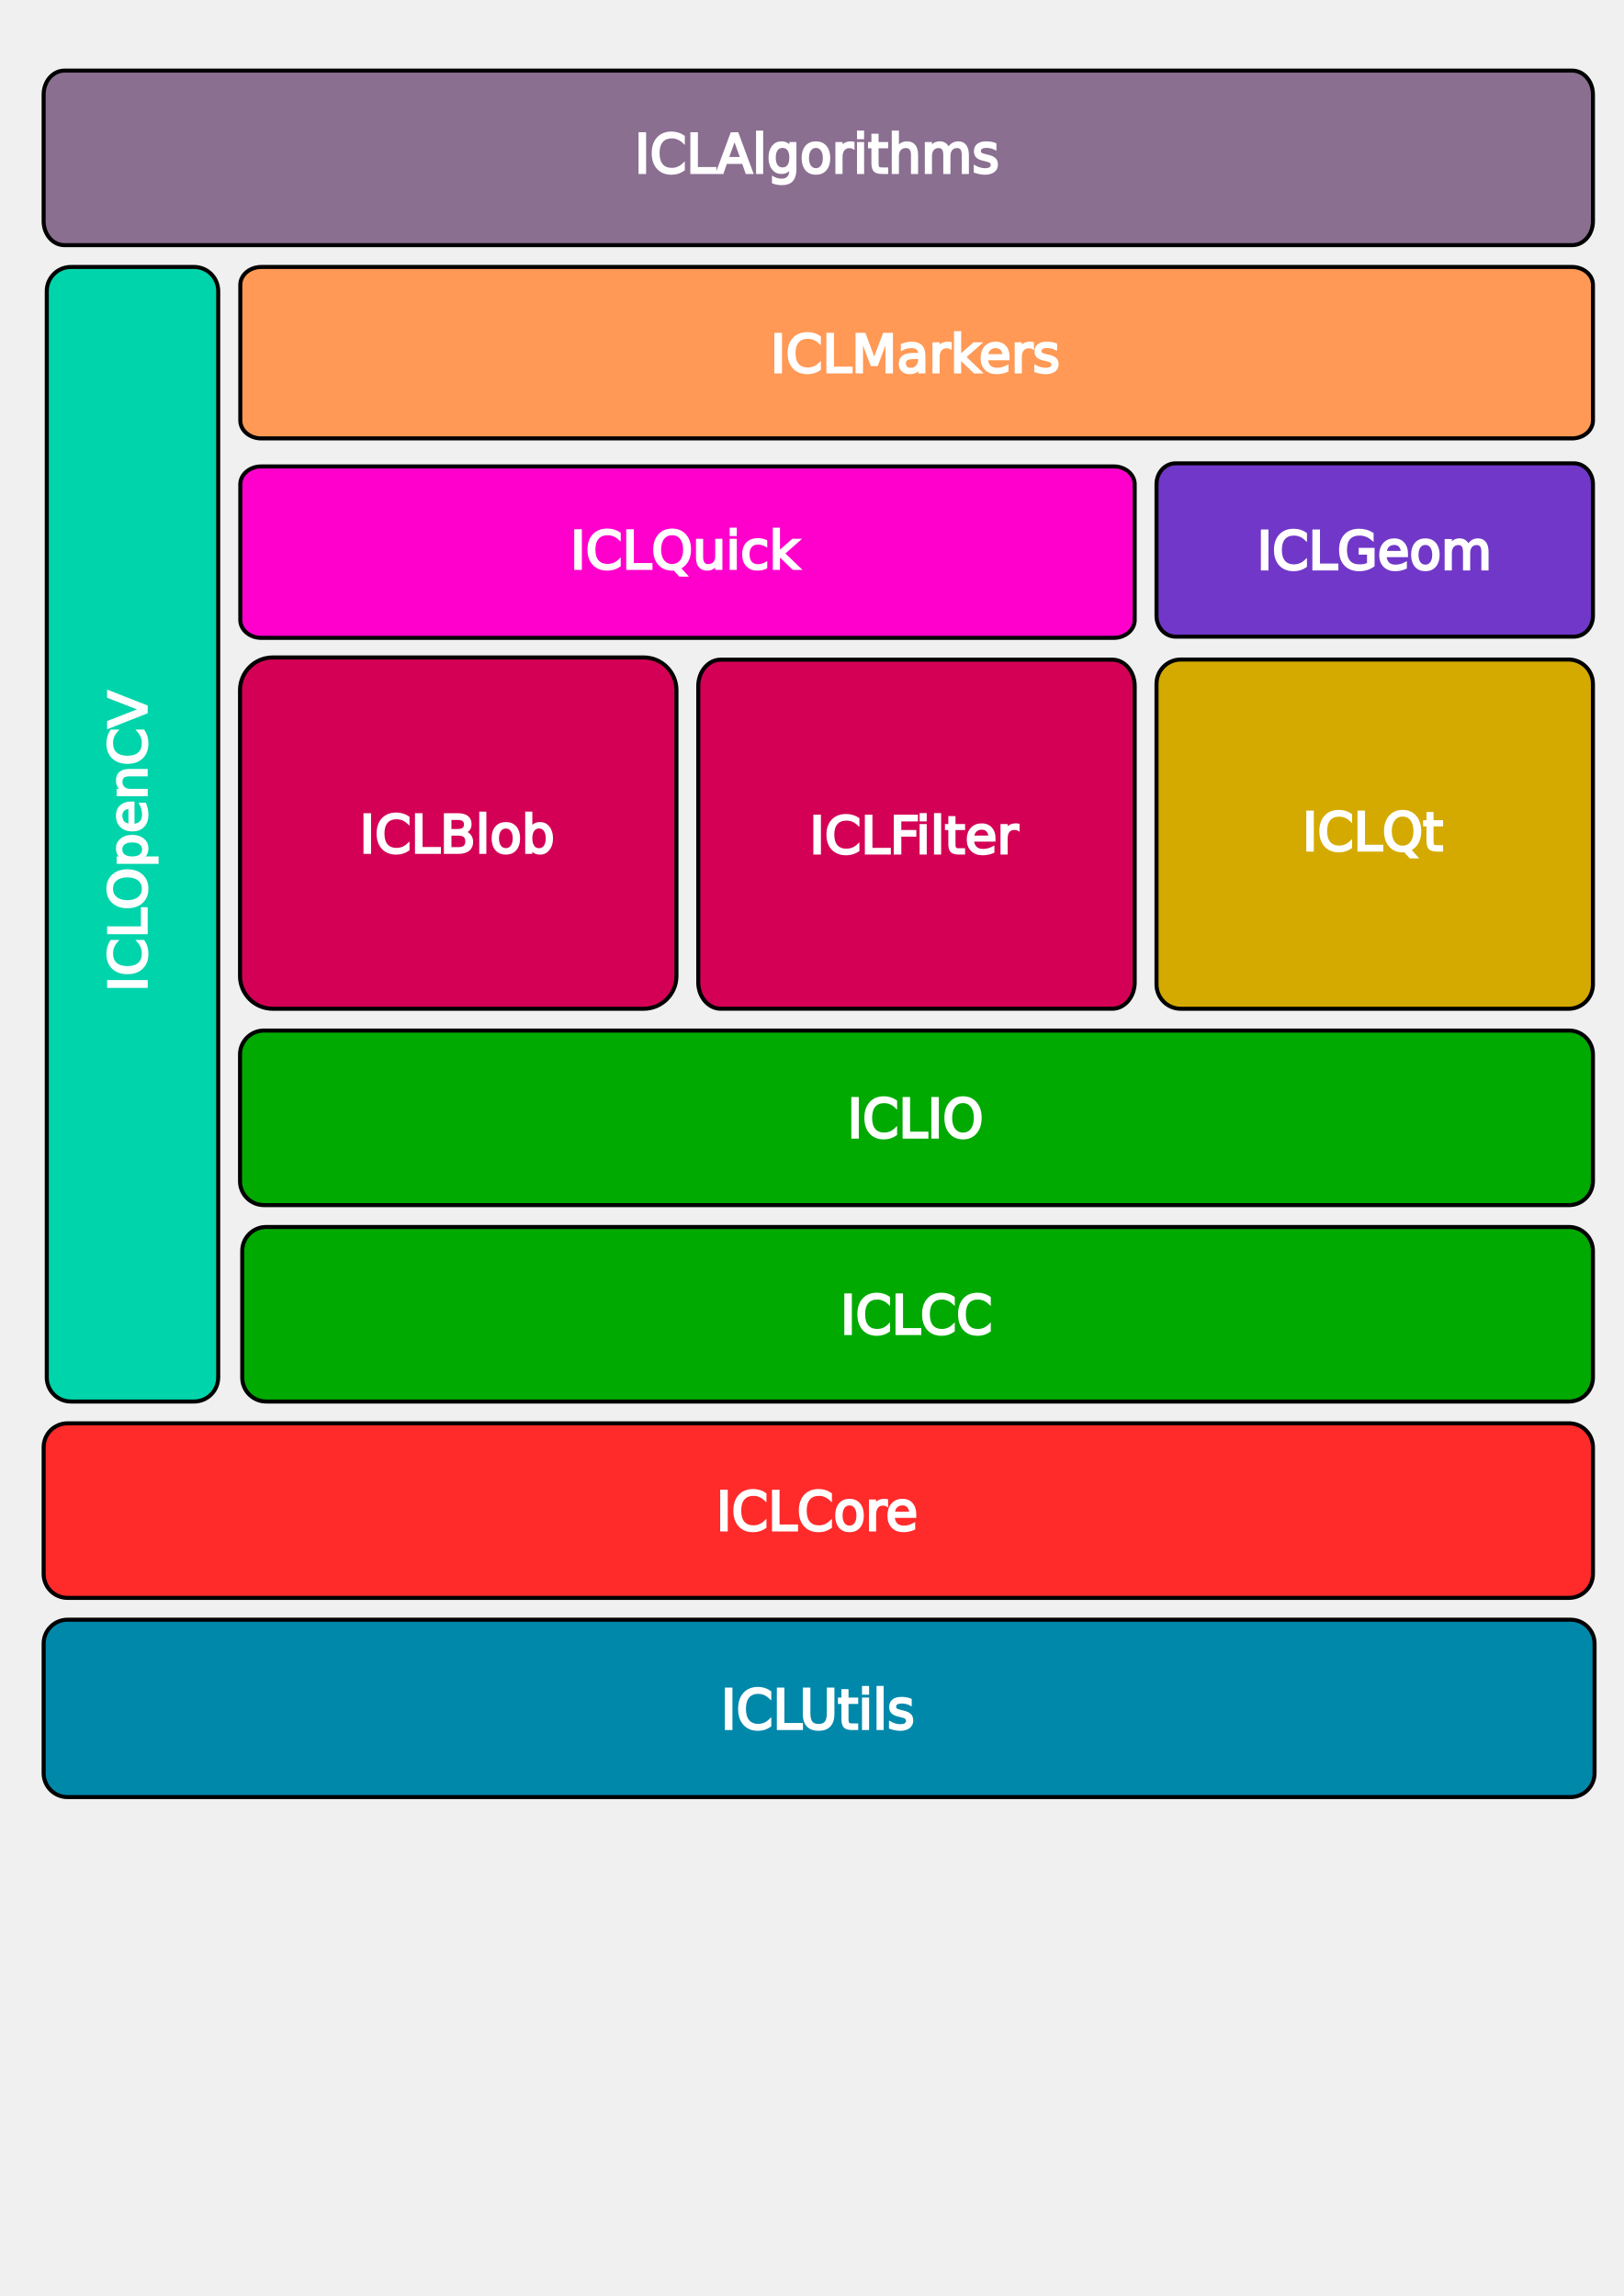
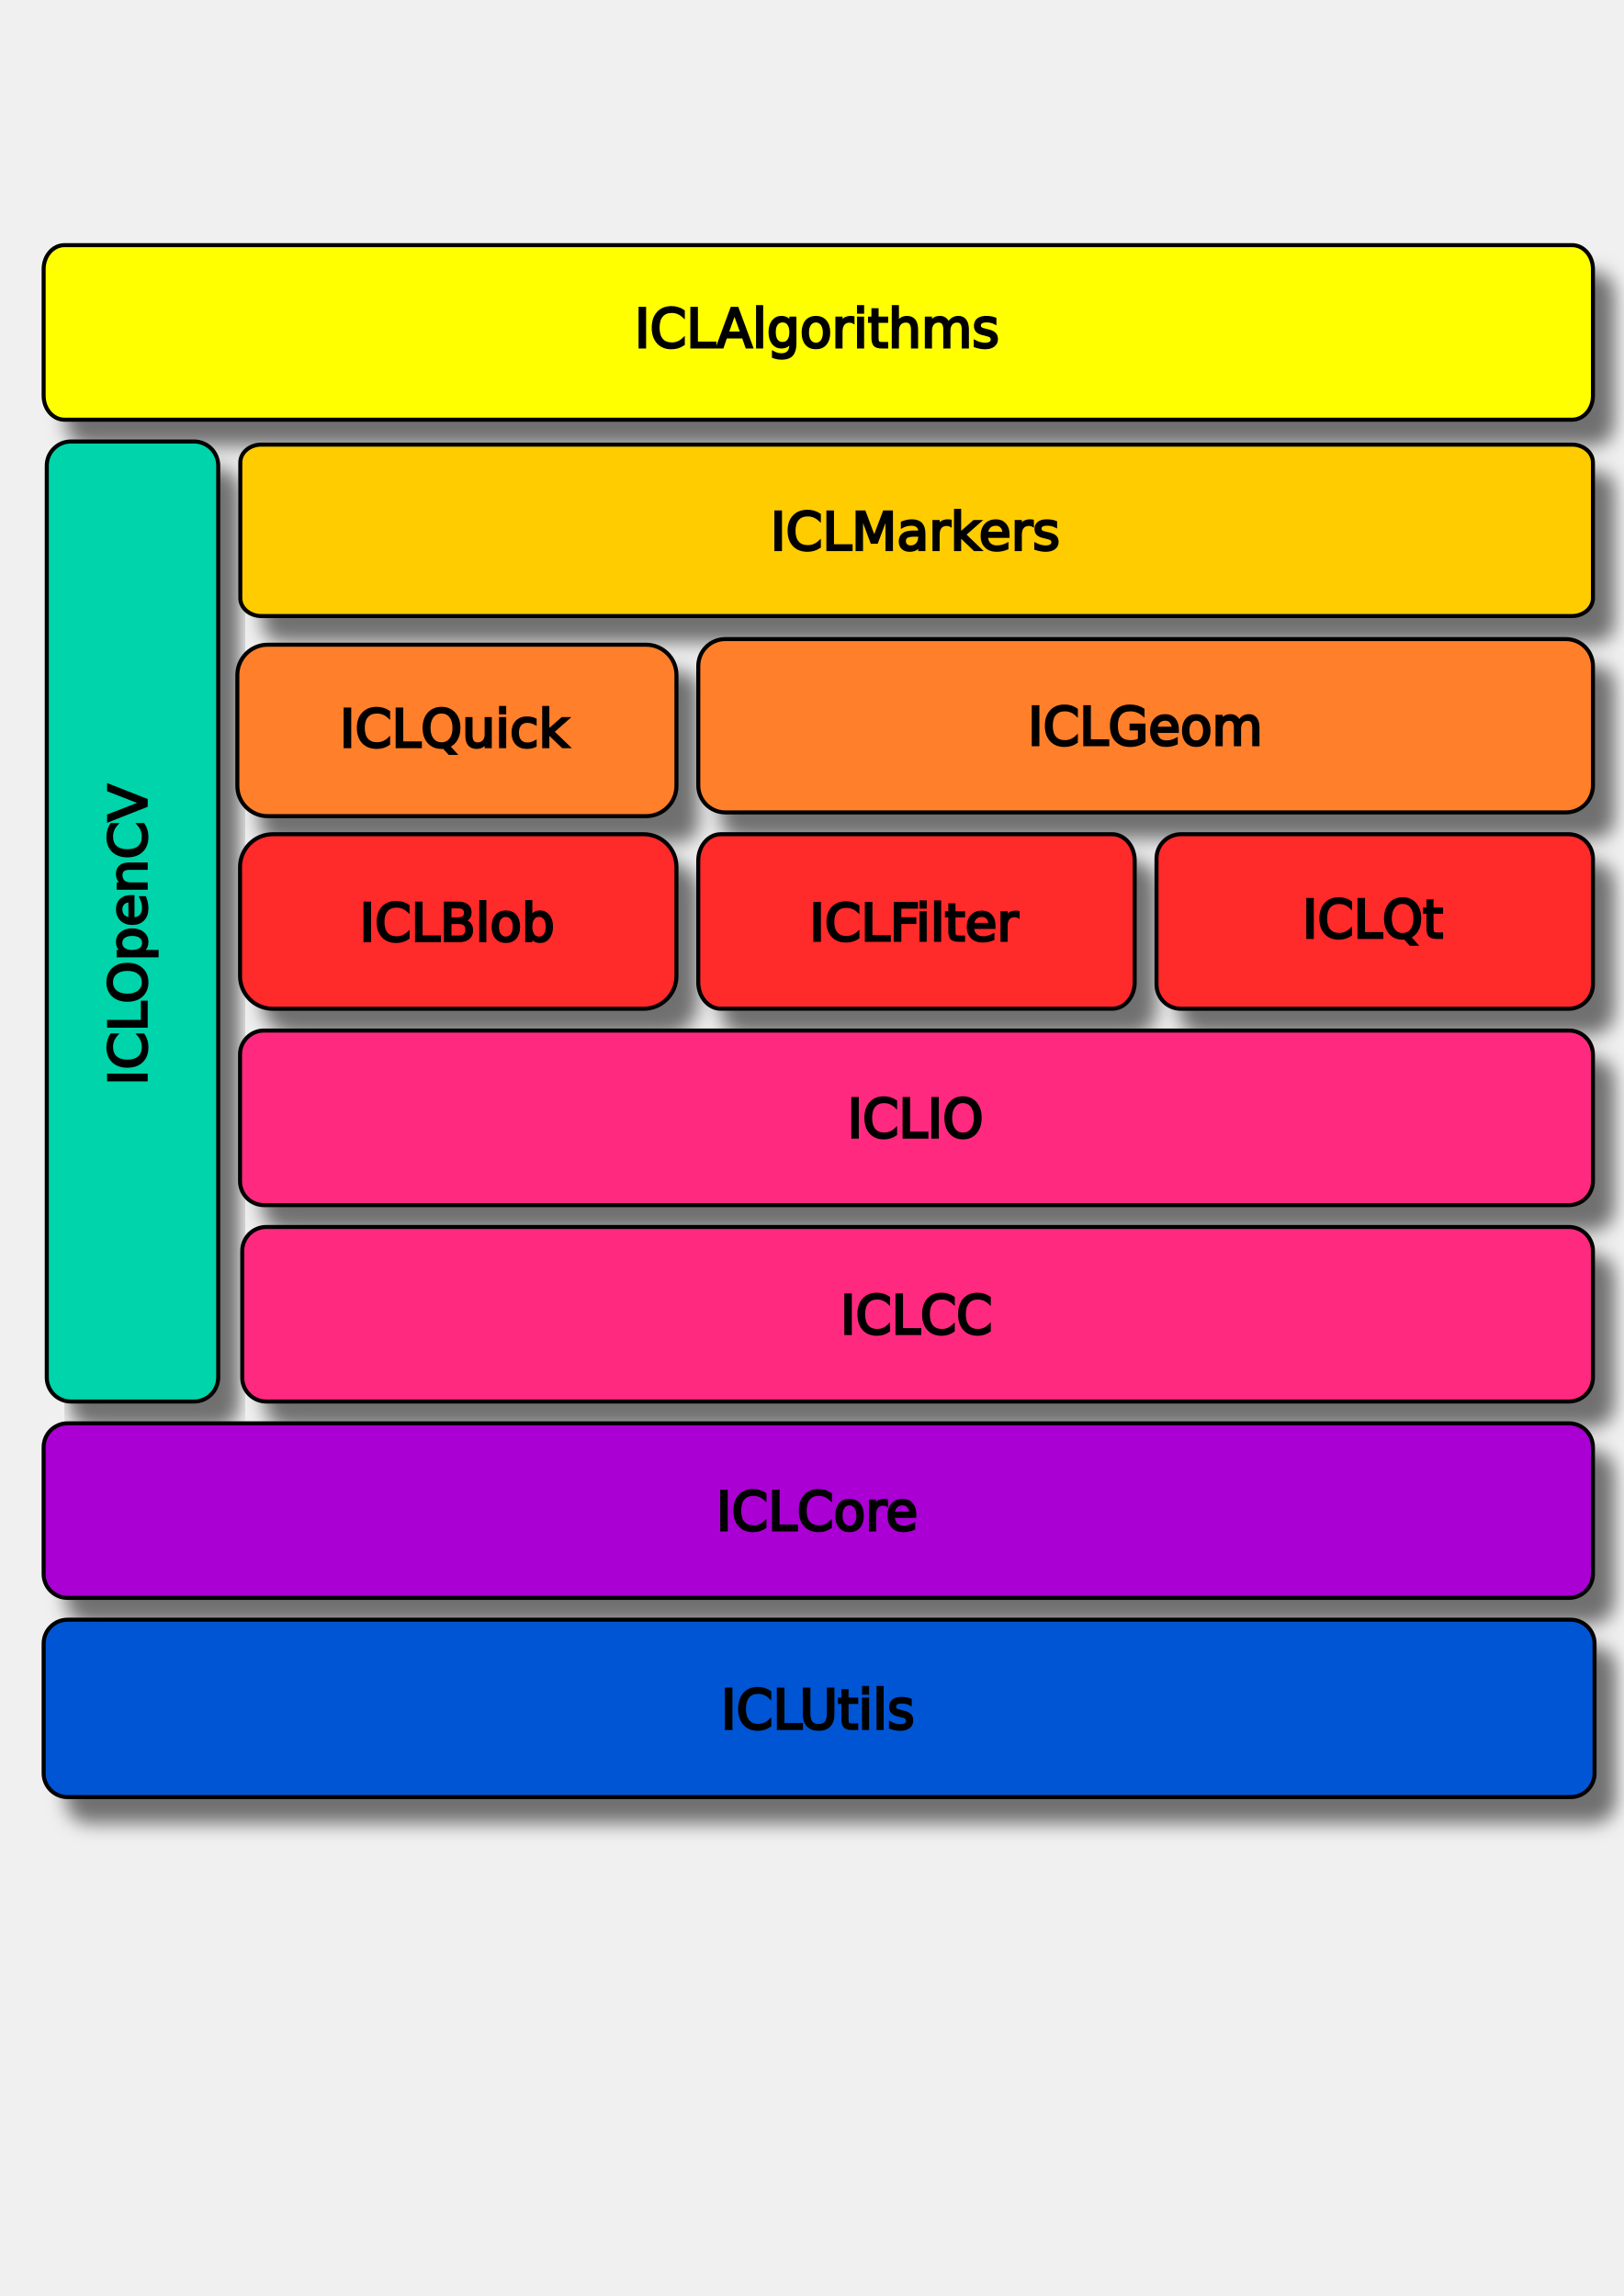
<svg xmlns="http://www.w3.org/2000/svg" width="744.094" height="1052.362" id="svg2" version="1.1">
  <defs id="defs4">
-     </defs>
+     <filter id="filter3847" x="-0.015" width="1.029" y="-0.127" height="1.255">
+       <feGaussianBlur stdDeviation="4.318" id="feGaussianBlur3849" />
+     </filter>
+     <filter id="filter3851" x="-0.015" width="1.029" y="-0.13" height="1.259">
+       <feGaussianBlur stdDeviation="4.318" id="feGaussianBlur3853" />
+     </filter>
+     <filter id="filter3855" x="-0.017" width="1.033" y="-0.13" height="1.259">
+       <feGaussianBlur stdDeviation="4.318" id="feGaussianBlur3857" />
+     </filter>
+     <filter id="filter3859" x="-0.017" width="1.033" y="-0.13" height="1.259">
+       <feGaussianBlur stdDeviation="4.318" id="feGaussianBlur3861" />
+     </filter>
+     <filter id="filter3863" x="-0.052" width="1.104" y="-0.13" height="1.259">
+       <feGaussianBlur stdDeviation="4.318" id="feGaussianBlur3865" />
+     </filter>
+     <filter id="filter3867" x="-0.052" width="1.104" y="-0.13" height="1.259">
+       <feGaussianBlur stdDeviation="4.318" id="feGaussianBlur3869" />
+     </filter>
+     <filter id="filter3871" x="-0.052" width="1.104" y="-0.13" height="1.259">
+       <feGaussianBlur stdDeviation="4.318" id="feGaussianBlur3873" />
+     </filter>
+     <filter id="filter3875" x="-0.025" width="1.051" y="-0.13" height="1.261">
+       <feGaussianBlur stdDeviation="4.318" id="feGaussianBlur3877" />
+     </filter>
+     <filter id="filter3879" x="-0.132" width="1.264" y="-0.024" height="1.047">
+       <feGaussianBlur stdDeviation="4.318" id="feGaussianBlur3881" />
+     </filter>
+     <filter id="filter3883" x="-0.051" width="1.103" y="-0.132" height="1.264">
+       <feGaussianBlur stdDeviation="4.318" id="feGaussianBlur3885" />
+     </filter>
+     <filter id="filter3887" x="-0.015" width="1.029" y="-0.13" height="1.259">
+       <feGaussianBlur stdDeviation="4.318" id="feGaussianBlur3889" />
+     </filter>
+     <filter id="filter3891" x="-0.017" width="1.033" y="-0.132" height="1.264">
+       <feGaussianBlur stdDeviation="4.318" id="feGaussianBlur3893" />
+     </filter>
+   </defs>
  <g id="layer1">
-     <rect ry="10.954" y="742.388" x="20" height="81.295" width="710.735" id="rect2383" style="fill:#0088aa;stroke:#000000;stroke-width:1.85;stroke-miterlimit:4;stroke-opacity:1;stroke-dasharray:none;stroke-dashoffset:0" rx="10.954" />
-     <text transform="scale(0.9776535,1.022857)" id="text3155" y="774.681" x="337.936" style="font-size:24.527px;font-style:normal;font-variant:normal;font-weight:normal;font-stretch:normal;text-align:start;line-height:125%;writing-mode:lr-tb;text-anchor:start;fill:#ffffff;fill-opacity:1;stroke:#ffffff;stroke-width:1.125;stroke-linecap:butt;stroke-linejoin:miter;stroke-miterlimit:4;stroke-opacity:1;stroke-dasharray:none;font-family:Bitstream Vera Sans;-inkscape-font-specification:Bitstream Vera Sans" xml:space="preserve">
-       <tspan style="font-size:24.527px;font-style:normal;font-variant:normal;font-weight:normal;font-stretch:normal;text-align:start;line-height:125%;writing-mode:lr-tb;text-anchor:start;fill:#ffffff;stroke:#ffffff;stroke-width:1.125;stroke-miterlimit:4;stroke-dasharray:none;font-family:Bitstream Vera Sans;-inkscape-font-specification:Bitstream Vera Sans" y="774.681" x="337.936" id="tspan3157">ICLUtils</tspan>
+     <g id="g3895" transform="translate(767.9689,-50.52427)">
+       <rect ry="10.954" y="805.038" x="-737.864" height="81.295" width="710.735" id="rect3055" style="opacity:0.535;fill:#000000;stroke:none;filter:url(#filter3847)" rx="10.954" />
+       <rect ry="10.954" y="715.028" x="-737.866" height="80" width="710" id="rect3057" style="opacity:0.535;fill:#000000;stroke:none;filter:url(#filter3851)" rx="10.954" />
+       <rect ry="10.98" y="625.027" x="-646.851" height="80" width="618.978" id="rect3059" style="opacity:0.535;fill:#000000;stroke:none;filter:url(#filter3855)" rx="10.98" />
+       <rect style="opacity:0.535;fill:#000000;stroke:none;filter:url(#filter3859)" id="rect3061" width="619.998" height="80.017" x="-647.868" y="534.994" ry="10.98" rx="10.98" />
+       <rect ry="15.01" y="445.012" x="-647.864" height="80" width="200" id="rect3063" style="opacity:0.535;fill:#000000;stroke:none;filter:url(#filter3863)" rx="15.01" />
+       <rect style="opacity:0.535;fill:#000000;stroke:none;filter:url(#filter3867)" id="rect3065" width="200.006" height="79.989" x="-437.87" y="445.012" ry="12.098" rx="10.312" />
+       <rect rx="11.151" ry="11.151" y="445.012" x="-227.873" height="80.006" width="200" id="rect3067" style="opacity:0.535;fill:#000000;stroke:none;filter:url(#filter3871)" />
+       <rect rx="8.78" style="opacity:0.535;fill:#000000;stroke:none;filter:url(#filter3875)" id="rect3069" width="410" height="79.433" x="-437.864" y="355.579" ry="9.495" />
+       <rect transform="matrix(0,1,-1,0,0,0)" style="opacity:0.535;fill:#000000;stroke:none;filter:url(#filter3879)" id="rect3071" width="440.019" height="78.564" x="265.012" y="657.864" ry="11.056" rx="11.056" />
+       <rect style="opacity:0.535;fill:#000000;stroke:none;filter:url(#filter3883)" id="rect3073" width="201.236" height="78.582" x="-649.1" y="358.151" ry="8.2" rx="9.629" />
+       <rect rx="9.525" ry="10.954" y="175.012" x="-737.864" height="80" width="710" id="rect3075" style="opacity:0.535;fill:#000000;stroke:none;filter:url(#filter3887)" />
+       <rect rx="9.629" ry="8.2" y="266.43" x="-647.738" height="78.582" width="619.874" id="rect3077" style="opacity:0.535;fill:#000000;stroke:none;filter:url(#filter3891)" />
+     </g>
+     <rect ry="10.954" y="742.388" x="20" height="81.295" width="710.735" id="rect2383" style="fill:#0055d4;stroke:#000000;stroke-width:1.85;stroke-miterlimit:4;stroke-opacity:1;stroke-dasharray:none;stroke-dashoffset:0" rx="10.954" />
+     <text transform="scale(0.9776535,1.022857)" id="text3155" y="774.681" x="337.936" style="font-size:24.527px;font-style:normal;font-variant:normal;font-weight:normal;font-stretch:normal;text-align:start;line-height:125%;writing-mode:lr-tb;text-anchor:start;fill:#000000;fill-opacity:1;stroke:#000000;stroke-width:1.125;stroke-linecap:butt;stroke-linejoin:miter;stroke-miterlimit:4;stroke-opacity:1;stroke-dasharray:none;font-family:Bitstream Vera Sans;-inkscape-font-specification:Bitstream Vera Sans" xml:space="preserve">
+       <tspan style="font-size:24.527px;font-style:normal;font-variant:normal;font-weight:normal;font-stretch:normal;text-align:start;line-height:125%;writing-mode:lr-tb;text-anchor:start;fill:#000000;stroke:#000000;stroke-width:1.125;stroke-miterlimit:4;stroke-dasharray:none;font-family:Bitstream Vera Sans;-inkscape-font-specification:Bitstream Vera Sans" y="774.681" x="337.936" id="tspan3157">ICLUtils</tspan>
    </text>
-     <rect ry="10.954" y="652.378" x="19.998" height="80" width="710" id="rect3159" style="fill:#ff2a2a;stroke:#000000;stroke-width:1.85;stroke-miterlimit:4;stroke-opacity:1;stroke-dasharray:none;stroke-dashoffset:0" rx="10.954" />
-     <text id="text3161" y="690.386" x="333.462" style="font-size:24.281px;font-style:normal;font-variant:normal;font-weight:normal;font-stretch:normal;text-align:start;line-height:125%;writing-mode:lr-tb;text-anchor:start;fill:#ffffff;fill-opacity:1;stroke:#ffffff;stroke-width:1.125;stroke-linecap:butt;stroke-linejoin:miter;stroke-miterlimit:4;stroke-opacity:1;stroke-dasharray:none;font-family:Bitstream Vera Sans;-inkscape-font-specification:Bitstream Vera Sans" xml:space="preserve" transform="scale(0.9843565,1.015892)">
-       <tspan style="font-size:24.281px;font-style:normal;font-variant:normal;font-weight:normal;font-stretch:normal;text-align:start;line-height:125%;writing-mode:lr-tb;text-anchor:start;fill:#ffffff;stroke:#ffffff;stroke-width:1.125;stroke-miterlimit:4;stroke-dasharray:none;font-family:Bitstream Vera Sans;-inkscape-font-specification:Bitstream Vera Sans" y="690.386" x="333.462" id="tspan3163">ICLCore</tspan>
+     <rect ry="10.954" y="652.378" x="19.998" height="80" width="710" id="rect3159" style="fill:#aa00d4;stroke:#000000;stroke-width:1.85;stroke-miterlimit:4;stroke-opacity:1;stroke-dasharray:none;stroke-dashoffset:0" rx="10.954" />
+     <text id="text3161" y="690.386" x="333.462" style="font-size:24.281px;font-style:normal;font-variant:normal;font-weight:normal;font-stretch:normal;text-align:start;line-height:125%;writing-mode:lr-tb;text-anchor:start;fill:#000000;fill-opacity:1;stroke:#000000;stroke-width:1.125;stroke-linecap:butt;stroke-linejoin:miter;stroke-miterlimit:4;stroke-opacity:1;stroke-dasharray:none;font-family:Bitstream Vera Sans;-inkscape-font-specification:Bitstream Vera Sans" xml:space="preserve" transform="scale(0.9843565,1.015892)">
+       <tspan style="font-size:24.281px;font-style:normal;font-variant:normal;font-weight:normal;font-stretch:normal;text-align:start;line-height:125%;writing-mode:lr-tb;text-anchor:start;fill:#000000;stroke:#000000;stroke-width:1.125;stroke-miterlimit:4;stroke-dasharray:none;font-family:Bitstream Vera Sans;-inkscape-font-specification:Bitstream Vera Sans" y="690.386" x="333.462" id="tspan3163">ICLCore</tspan>
    </text>
-     <rect ry="10.98" y="562.377" x="111.013" height="80" width="618.978" id="rect3188" style="fill:#00aa00;stroke:#000000;stroke-width:1.85;stroke-miterlimit:4;stroke-opacity:1;stroke-dasharray:none;stroke-dashoffset:0" rx="10.98" />
-     <text id="text3190" y="598.919" x="393.151" style="font-size:24.108px;font-style:normal;font-variant:normal;font-weight:normal;font-stretch:normal;text-align:start;line-height:125%;writing-mode:lr-tb;text-anchor:start;fill:#ffffff;fill-opacity:1;stroke:#ffffff;stroke-width:1.125;stroke-linecap:butt;stroke-linejoin:miter;stroke-miterlimit:4;stroke-opacity:1;stroke-dasharray:none;font-family:Bitstream Vera Sans;-inkscape-font-specification:Bitstream Vera Sans" xml:space="preserve" transform="scale(0.9796906,1.02073)">
-       <tspan style="font-size:24.108px;font-style:normal;font-variant:normal;font-weight:normal;font-stretch:normal;text-align:start;line-height:125%;writing-mode:lr-tb;text-anchor:start;fill:#ffffff;stroke:#ffffff;stroke-width:1.125;stroke-miterlimit:4;stroke-dasharray:none;font-family:Bitstream Vera Sans;-inkscape-font-specification:Bitstream Vera Sans" y="598.919" x="393.151" id="tspan3192">ICLCC</tspan>
+     <rect ry="10.98" y="562.377" x="111.013" height="80" width="618.978" id="rect3188" style="fill:#ff2a7f;stroke:#000000;stroke-width:1.85;stroke-miterlimit:4;stroke-opacity:1;stroke-dasharray:none;stroke-dashoffset:0" rx="10.98" />
+     <text id="text3190" y="598.919" x="393.151" style="font-size:24.108px;font-style:normal;font-variant:normal;font-weight:normal;font-stretch:normal;text-align:start;line-height:125%;writing-mode:lr-tb;text-anchor:start;fill:#000000;fill-opacity:1;stroke:#000000;stroke-width:1.125;stroke-linecap:butt;stroke-linejoin:miter;stroke-miterlimit:4;stroke-opacity:1;stroke-dasharray:none;font-family:Bitstream Vera Sans;-inkscape-font-specification:Bitstream Vera Sans" xml:space="preserve" transform="scale(0.9796906,1.02073)">
+       <tspan style="font-size:24.108px;font-style:normal;font-variant:normal;font-weight:normal;font-stretch:normal;text-align:start;line-height:125%;writing-mode:lr-tb;text-anchor:start;fill:#000000;stroke:#000000;stroke-width:1.125;stroke-miterlimit:4;stroke-dasharray:none;font-family:Bitstream Vera Sans;-inkscape-font-specification:Bitstream Vera Sans" y="598.919" x="393.151" id="tspan3192">ICLCC</tspan>
    </text>
-     <rect style="fill:#00aa00;stroke:#000000;stroke-width:1.85;stroke-miterlimit:4;stroke-opacity:1;stroke-dasharray:none;stroke-dashoffset:0" id="rect3196" width="619.998" height="80.017" x="109.996" y="472.344" ry="10.98" rx="10.98" />
-     <text xml:space="preserve" style="font-size:24.13px;font-style:normal;font-variant:normal;font-weight:normal;font-stretch:normal;text-align:start;line-height:125%;writing-mode:lr-tb;text-anchor:start;fill:#ffffff;fill-opacity:1;stroke:#ffffff;stroke-width:1.125;stroke-linecap:butt;stroke-linejoin:miter;stroke-miterlimit:4;stroke-opacity:1;stroke-dasharray:none;font-family:Bitstream Vera Sans;-inkscape-font-specification:Bitstream Vera Sans" x="396.121" y="511.092" id="text3198" transform="scale(0.9803957,1.019996)">
-       <tspan id="tspan3200" x="396.121" y="511.092" style="font-size:24.13px;font-style:normal;font-variant:normal;font-weight:normal;font-stretch:normal;text-align:start;line-height:125%;writing-mode:lr-tb;text-anchor:start;fill:#ffffff;stroke:#ffffff;stroke-width:1.125;stroke-miterlimit:4;stroke-dasharray:none;font-family:Bitstream Vera Sans;-inkscape-font-specification:Bitstream Vera Sans">ICLIO</tspan>
+     <rect style="fill:#ff2a7f;stroke:#000000;stroke-width:1.85;stroke-miterlimit:4;stroke-opacity:1;stroke-dasharray:none;stroke-dashoffset:0" id="rect3196" width="619.998" height="80.017" x="109.996" y="472.344" ry="10.98" rx="10.98" />
+     <text xml:space="preserve" style="font-size:24.13px;font-style:normal;font-variant:normal;font-weight:normal;font-stretch:normal;text-align:start;line-height:125%;writing-mode:lr-tb;text-anchor:start;fill:#000000;fill-opacity:1;stroke:#000000;stroke-width:1.125;stroke-linecap:butt;stroke-linejoin:miter;stroke-miterlimit:4;stroke-opacity:1;stroke-dasharray:none;font-family:Bitstream Vera Sans;-inkscape-font-specification:Bitstream Vera Sans" x="396.121" y="511.092" id="text3198" transform="scale(0.9803957,1.019996)">
+       <tspan id="tspan3200" x="396.121" y="511.092" style="font-size:24.13px;font-style:normal;font-variant:normal;font-weight:normal;font-stretch:normal;text-align:start;line-height:125%;writing-mode:lr-tb;text-anchor:start;fill:#000000;stroke:#000000;stroke-width:1.125;stroke-miterlimit:4;stroke-dasharray:none;font-family:Bitstream Vera Sans;-inkscape-font-specification:Bitstream Vera Sans">ICLIO</tspan>
    </text>
-     <rect ry="15.01" y="301.341" x="109.994" height="161.021" width="200" id="rect3208" style="fill:#d40055;stroke:#000000;stroke-width:1.85;stroke-miterlimit:4;stroke-opacity:1;stroke-dasharray:none;stroke-dashoffset:0" rx="15.01" />
-     <text id="text3223" y="388.869" x="165.623" style="font-size:23.882px;font-style:normal;font-variant:normal;font-weight:normal;font-stretch:normal;text-align:start;line-height:125%;writing-mode:lr-tb;text-anchor:start;fill:#ffffff;fill-opacity:1;stroke:#ffffff;stroke-width:1.125;stroke-linecap:butt;stroke-linejoin:miter;stroke-miterlimit:4;stroke-opacity:1;stroke-dasharray:none;font-family:Bitstream Vera Sans;-inkscape-font-specification:Bitstream Vera Sans" xml:space="preserve" transform="scale(0.9950625,1.004962)">
-       <tspan style="font-size:23.882px;font-style:normal;font-variant:normal;font-weight:normal;font-stretch:normal;text-align:start;line-height:125%;writing-mode:lr-tb;text-anchor:start;fill:#ffffff;stroke:#ffffff;stroke-width:1.125;stroke-miterlimit:4;stroke-dasharray:none;font-family:Bitstream Vera Sans;-inkscape-font-specification:Bitstream Vera Sans" y="388.869" x="165.623" id="tspan3225">ICLBlob</tspan>
+     <rect ry="15.01" y="382.362" x="110" height="80" width="200" id="rect3208" style="fill:#ff2a2a;stroke:#000000;stroke-width:1.85;stroke-miterlimit:4;stroke-opacity:1;stroke-dasharray:none;stroke-dashoffset:0" rx="15.01" />
+     <text id="text3223" y="429.18" x="165.629" style="font-size:23.882px;font-style:normal;font-variant:normal;font-weight:normal;font-stretch:normal;text-align:start;line-height:125%;writing-mode:lr-tb;text-anchor:start;fill:#000000;fill-opacity:1;stroke:#000000;stroke-width:1.125;stroke-linecap:butt;stroke-linejoin:miter;stroke-miterlimit:4;stroke-opacity:1;stroke-dasharray:none;font-family:Bitstream Vera Sans;-inkscape-font-specification:Bitstream Vera Sans" xml:space="preserve" transform="scale(0.9950625,1.004962)">
+       <tspan style="font-size:23.882px;font-style:normal;font-variant:normal;font-weight:normal;font-stretch:normal;text-align:start;line-height:125%;writing-mode:lr-tb;text-anchor:start;fill:#000000;stroke:#000000;stroke-width:1.125;stroke-miterlimit:4;stroke-dasharray:none;font-family:Bitstream Vera Sans;-inkscape-font-specification:Bitstream Vera Sans" y="429.18" x="165.629" id="tspan3225">ICLBlob</tspan>
    </text>
-     <rect style="fill:#d40055;stroke:#000000;stroke-width:1.85;stroke-miterlimit:4;stroke-opacity:1;stroke-dasharray:none;stroke-dashoffset:0" id="rect3227" width="200.006" height="160" x="319.994" y="302.351" ry="12.098" rx="10.312" />
-     <text xml:space="preserve" style="font-size:23.65px;font-style:normal;font-variant:normal;font-weight:normal;font-stretch:normal;text-align:start;line-height:125%;writing-mode:lr-tb;text-anchor:start;fill:#ffffff;fill-opacity:1;stroke:#ffffff;stroke-width:1.125;stroke-linecap:butt;stroke-linejoin:miter;stroke-miterlimit:4;stroke-opacity:1;stroke-dasharray:none;font-family:Bitstream Vera Sans;-inkscape-font-specification:Bitstream Vera Sans" x="369.12" y="393.073" id="text3229" transform="scale(1.004983,0.9950415)">
-       <tspan id="tspan3231" x="369.12" y="393.073" style="font-size:23.65px;font-style:normal;font-variant:normal;font-weight:normal;font-stretch:normal;text-align:start;line-height:125%;writing-mode:lr-tb;text-anchor:start;fill:#ffffff;stroke:#ffffff;stroke-width:1.125;stroke-miterlimit:4;stroke-dasharray:none;font-family:Bitstream Vera Sans;-inkscape-font-specification:Bitstream Vera Sans">ICLFilter</tspan>
+     <rect style="fill:#ff2a2a;stroke:#000000;stroke-width:1.85;stroke-miterlimit:4;stroke-opacity:1;stroke-dasharray:none;stroke-dashoffset:0" id="rect3227" width="200.006" height="79.989" x="319.994" y="382.362" ry="12.098" rx="10.312" />
+     <text xml:space="preserve" style="font-size:23.65px;font-style:normal;font-variant:normal;font-weight:normal;font-stretch:normal;text-align:start;line-height:125%;writing-mode:lr-tb;text-anchor:start;fill:#000000;fill-opacity:1;stroke:#000000;stroke-width:1.125;stroke-linecap:butt;stroke-linejoin:miter;stroke-miterlimit:4;stroke-opacity:1;stroke-dasharray:none;font-family:Bitstream Vera Sans;-inkscape-font-specification:Bitstream Vera Sans" x="369.12" y="433.278" id="text3229" transform="scale(1.004983,0.9950414)">
+       <tspan id="tspan3231" x="369.12" y="433.278" style="font-size:23.65px;font-style:normal;font-variant:normal;font-weight:normal;font-stretch:normal;text-align:start;line-height:125%;writing-mode:lr-tb;text-anchor:start;fill:#000000;stroke:#000000;stroke-width:1.125;stroke-miterlimit:4;stroke-dasharray:none;font-family:Bitstream Vera Sans;-inkscape-font-specification:Bitstream Vera Sans">ICLFilter</tspan>
    </text>
-     <rect rx="11.151" ry="11.151" y="302.294" x="529.991" height="160.074" width="200" id="rect3233" style="fill:#d4aa00;stroke:#000000;stroke-width:1.85;stroke-miterlimit:4;stroke-opacity:1;stroke-dasharray:none;stroke-dashoffset:0" />
-     <text transform="scale(0.98721,1.012956)" id="text3235" y="384.776" x="604.614" style="font-size:23.921px;font-style:normal;font-variant:normal;font-weight:normal;font-stretch:normal;text-align:start;line-height:125%;writing-mode:lr-tb;text-anchor:start;fill:#ffffff;fill-opacity:1;stroke:#ffffff;stroke-width:1.125;stroke-linecap:butt;stroke-linejoin:miter;stroke-miterlimit:4;stroke-opacity:1;stroke-dasharray:none;font-family:Bitstream Vera Sans;-inkscape-font-specification:Bitstream Vera Sans" xml:space="preserve">
-       <tspan style="font-size:23.921px;font-style:normal;font-variant:normal;font-weight:normal;font-stretch:normal;text-align:start;line-height:125%;writing-mode:lr-tb;text-anchor:start;fill:#ffffff;stroke:#ffffff;stroke-width:1.125;stroke-miterlimit:4;stroke-dasharray:none;font-family:Bitstream Vera Sans;-inkscape-font-specification:Bitstream Vera Sans" y="384.776" x="604.614" id="tspan3237">ICLQt</tspan>
+     <rect rx="11.151" ry="11.151" y="382.362" x="529.991" height="80.006" width="200" id="rect3233" style="fill:#ff2a2a;stroke:#000000;stroke-width:1.85;stroke-miterlimit:4;stroke-opacity:1;stroke-dasharray:none;stroke-dashoffset:0" />
+     <text transform="scale(0.98721,1.012956)" id="text3235" y="424.298" x="604.614" style="font-size:23.921px;font-style:normal;font-variant:normal;font-weight:normal;font-stretch:normal;text-align:start;line-height:125%;writing-mode:lr-tb;text-anchor:start;fill:#000000;fill-opacity:1;stroke:#000000;stroke-width:1.125;stroke-linecap:butt;stroke-linejoin:miter;stroke-miterlimit:4;stroke-opacity:1;stroke-dasharray:none;font-family:Bitstream Vera Sans;-inkscape-font-specification:Bitstream Vera Sans" xml:space="preserve">
+       <tspan style="font-size:23.921px;font-style:normal;font-variant:normal;font-weight:normal;font-stretch:normal;text-align:start;line-height:125%;writing-mode:lr-tb;text-anchor:start;fill:#000000;stroke:#000000;stroke-width:1.125;stroke-miterlimit:4;stroke-dasharray:none;font-family:Bitstream Vera Sans;-inkscape-font-specification:Bitstream Vera Sans" y="424.298" x="604.614" id="tspan3237">ICLQt</tspan>
    </text>
-     <rect rx="8.78" style="fill:#7137c8;stroke:#000000;stroke-width:1.85;stroke-miterlimit:4;stroke-opacity:1;stroke-dasharray:none;stroke-dashoffset:0" id="rect3239" width="200" height="79.433" x="529.994" y="212.366" ry="9.495" />
-     <text transform="scale(0.9914547,1.008619)" xml:space="preserve" style="font-size:23.965px;font-style:normal;font-variant:normal;font-weight:normal;font-stretch:normal;text-align:start;line-height:125%;writing-mode:lr-tb;text-anchor:start;fill:#ffffff;fill-opacity:1;stroke:#ffffff;stroke-width:1.153;stroke-linecap:butt;stroke-linejoin:miter;stroke-miterlimit:4;stroke-opacity:1;stroke-dasharray:none;font-family:Bitstream Vera Sans;-inkscape-font-specification:Bitstream Vera Sans" x="581.023" y="258.652" id="text3241">
-       <tspan id="tspan3243" x="581.023" y="258.652" style="font-size:23.965px;font-style:normal;font-variant:normal;font-weight:normal;font-stretch:normal;text-align:start;line-height:125%;writing-mode:lr-tb;text-anchor:start;fill:#ffffff;stroke:#ffffff;stroke-width:1.153;stroke-miterlimit:4;stroke-dasharray:none;font-family:Bitstream Vera Sans;-inkscape-font-specification:Bitstream Vera Sans">ICLGeom</tspan>
+     <rect rx="12.353" style="fill:#ff7f2a;stroke:#000000;stroke-width:1.85;stroke-miterlimit:4;stroke-opacity:1;stroke-dasharray:none;stroke-dashoffset:0" id="rect3239" width="410" height="79.433" x="320" y="292.929" ry="12.353" />
+     <text transform="scale(0.9914548,1.008619)" xml:space="preserve" style="font-size:23.965px;font-style:normal;font-variant:normal;font-weight:normal;font-stretch:normal;text-align:start;line-height:125%;writing-mode:lr-tb;text-anchor:start;fill:#000000;fill-opacity:1;stroke:#000000;stroke-width:1.153;stroke-linecap:butt;stroke-linejoin:miter;stroke-miterlimit:4;stroke-opacity:1;stroke-dasharray:none;font-family:Bitstream Vera Sans;-inkscape-font-specification:Bitstream Vera Sans" x="475.124" y="338.527" id="text3241">
+       <tspan id="tspan3243" x="475.124" y="338.527" style="font-size:23.965px;font-style:normal;font-variant:normal;font-weight:normal;font-stretch:normal;text-align:start;line-height:125%;writing-mode:lr-tb;text-anchor:start;fill:#000000;stroke:#000000;stroke-width:1.153;stroke-miterlimit:4;stroke-dasharray:none;font-family:Bitstream Vera Sans;-inkscape-font-specification:Bitstream Vera Sans">ICLGeom</tspan>
    </text>
-     <rect transform="matrix(0,1,-1,0,0,0)" style="fill:#00d4aa;stroke:#000000;stroke-width:1.85;stroke-miterlimit:4;stroke-opacity:1;stroke-dasharray:none;stroke-dashoffset:0" id="rect3248" width="520.019" height="78.564" x="122.362" y="-100" ry="11.056" rx="11.056" />
-     <text transform="matrix(0,-1.016184,0.9840735,0,0,0)" id="text3252" y="68.215" x="-447.413" style="font-size:24.388px;font-style:normal;font-variant:normal;font-weight:normal;font-stretch:normal;text-align:start;line-height:125%;writing-mode:lr-tb;text-anchor:start;fill:#ffffff;fill-opacity:1;stroke:#ffffff;stroke-width:1.125;stroke-linecap:butt;stroke-linejoin:miter;stroke-miterlimit:4;stroke-opacity:1;stroke-dasharray:none;font-family:Bitstream Vera Sans;-inkscape-font-specification:Bitstream Vera Sans" xml:space="preserve">
-       <tspan style="font-size:24.388px;font-style:normal;font-variant:normal;font-weight:normal;font-stretch:normal;text-align:start;line-height:125%;writing-mode:lr-tb;text-anchor:start;fill:#ffffff;stroke:#ffffff;stroke-width:1.125;stroke-miterlimit:4;stroke-dasharray:none;font-family:Bitstream Vera Sans;-inkscape-font-specification:Bitstream Vera Sans" y="68.215" x="-447.413" id="tspan3254">ICLOpenCV</tspan>
+     <rect transform="matrix(0,1,-1,0,0,0)" style="fill:#00d4aa;stroke:#000000;stroke-width:1.85;stroke-miterlimit:4;stroke-opacity:1;stroke-dasharray:none;stroke-dashoffset:0" id="rect3248" width="440.019" height="78.564" x="202.362" y="-100" ry="11.056" rx="11.056" />
+     <text transform="matrix(0,-1.016184,0.9840735,0,0,0)" id="text3252" y="68.215" x="-489.592" style="font-size:24.388px;font-style:normal;font-variant:normal;font-weight:normal;font-stretch:normal;text-align:start;line-height:125%;writing-mode:lr-tb;text-anchor:start;fill:#000000;fill-opacity:1;stroke:#000000;stroke-width:1.125;stroke-linecap:butt;stroke-linejoin:miter;stroke-miterlimit:4;stroke-opacity:1;stroke-dasharray:none;font-family:Bitstream Vera Sans;-inkscape-font-specification:Bitstream Vera Sans" xml:space="preserve">
+       <tspan style="font-size:24.388px;font-style:normal;font-variant:normal;font-weight:normal;font-stretch:normal;text-align:start;line-height:125%;writing-mode:lr-tb;text-anchor:start;fill:#000000;stroke:#000000;stroke-width:1.125;stroke-miterlimit:4;stroke-dasharray:none;font-family:Bitstream Vera Sans;-inkscape-font-specification:Bitstream Vera Sans" y="68.215" x="-489.592" id="tspan3254">ICLOpenCV</tspan>
    </text>
-     <rect style="fill:#ff00cc;stroke:#000000;stroke-width:1.85;stroke-miterlimit:4;stroke-opacity:1;stroke-dasharray:none;stroke-dashoffset:0" id="rect3260" width="409.874" height="78.582" x="110.126" y="213.78" ry="8.2" rx="9.629" />
-     <text xml:space="preserve" style="font-size:24px;font-style:normal;font-variant:normal;font-weight:normal;font-stretch:normal;text-align:start;line-height:125%;writing-mode:lr-tb;text-anchor:start;fill:#ffffff;fill-opacity:1;stroke:#ffffff;stroke-width:1.125;stroke-linecap:butt;stroke-linejoin:miter;stroke-miterlimit:4;stroke-opacity:1;stroke-dasharray:none;font-family:Bitstream Vera Sans;-inkscape-font-specification:Bitstream Vera Sans" x="261.362" y="260.641" id="text3262">
-       <tspan id="tspan3264" x="261.362" y="260.641" style="font-size:24px;font-style:normal;font-variant:normal;font-weight:normal;font-stretch:normal;text-align:start;line-height:125%;writing-mode:lr-tb;text-anchor:start;fill:#ffffff;stroke:#ffffff;stroke-width:1.125;stroke-miterlimit:4;stroke-dasharray:none;font-family:Bitstream Vera Sans;-inkscape-font-specification:Bitstream Vera Sans">ICLQuick</tspan>
+     <rect style="fill:#ff7f2a;stroke:#000000;stroke-width:1.85;stroke-miterlimit:4;stroke-opacity:1;stroke-dasharray:none;stroke-dashoffset:0" id="rect3260" width="201.236" height="78.582" x="108.764" y="295.501" ry="13.916" rx="13.916" />
+     <text xml:space="preserve" style="font-size:24px;font-style:normal;font-variant:normal;font-weight:normal;font-stretch:normal;text-align:start;line-height:125%;writing-mode:lr-tb;text-anchor:start;fill:#000000;fill-opacity:1;stroke:#000000;stroke-width:1.125;stroke-linecap:butt;stroke-linejoin:miter;stroke-miterlimit:4;stroke-opacity:1;stroke-dasharray:none;font-family:Bitstream Vera Sans;-inkscape-font-specification:Bitstream Vera Sans" x="155.681" y="342.362" id="text3262">
+       <tspan id="tspan3264" x="155.681" y="342.362" style="font-size:24px;font-style:normal;font-variant:normal;font-weight:normal;font-stretch:normal;text-align:start;line-height:125%;writing-mode:lr-tb;text-anchor:start;fill:#000000;stroke:#000000;stroke-width:1.125;stroke-miterlimit:4;stroke-dasharray:none;font-family:Bitstream Vera Sans;-inkscape-font-specification:Bitstream Vera Sans">ICLQuick</tspan>
    </text>
-     <rect rx="9.525" ry="10.954" y="32.362" x="19.998" height="80" width="710" id="rect4304" style="fill:#8a6f91;stroke:#000000;stroke-width:1.85;stroke-miterlimit:4;stroke-opacity:1;stroke-dasharray:none;stroke-dashoffset:0" />
-     <text id="text4302" y="77.929" x="295.452" style="font-size:24.281px;font-style:normal;font-variant:normal;font-weight:normal;font-stretch:normal;text-align:start;line-height:125%;writing-mode:lr-tb;text-anchor:start;fill:#ffffff;fill-opacity:1;stroke:#ffffff;stroke-width:1.125;stroke-linecap:butt;stroke-linejoin:miter;stroke-miterlimit:4;stroke-opacity:1;stroke-dasharray:none;font-family:Bitstream Vera Sans;-inkscape-font-specification:Bitstream Vera Sans" xml:space="preserve" transform="scale(0.9843565,1.015892)">
-       <tspan style="font-size:24.281px;font-style:normal;font-variant:normal;font-weight:normal;font-stretch:normal;text-align:start;line-height:125%;writing-mode:lr-tb;text-anchor:start;fill:#ffffff;stroke:#ffffff;stroke-width:1.125;stroke-miterlimit:4;stroke-dasharray:none;font-family:Bitstream Vera Sans;-inkscape-font-specification:Bitstream Vera Sans" y="77.929" x="295.452" id="tspan4300">ICLAlgorithms</tspan>
+     <rect rx="9.525" ry="10.954" y="112.362" x="20" height="80" width="710" id="rect4304" style="fill:#ffff00;stroke:#000000;stroke-width:1.85;stroke-miterlimit:4;stroke-opacity:1;stroke-dasharray:none;stroke-dashoffset:0" />
+     <text id="text4302" y="156.677" x="295.455" style="font-size:24.281px;font-style:normal;font-variant:normal;font-weight:normal;font-stretch:normal;text-align:start;line-height:125%;writing-mode:lr-tb;text-anchor:start;fill:#000000;fill-opacity:1;stroke:#000000;stroke-width:1.125;stroke-linecap:butt;stroke-linejoin:miter;stroke-miterlimit:4;stroke-opacity:1;stroke-dasharray:none;font-family:Bitstream Vera Sans;-inkscape-font-specification:Bitstream Vera Sans" xml:space="preserve" transform="scale(0.9843565,1.015892)">
+       <tspan style="font-size:24.281px;font-style:normal;font-variant:normal;font-weight:normal;font-stretch:normal;text-align:start;line-height:125%;writing-mode:lr-tb;text-anchor:start;fill:#000000;stroke:#000000;stroke-width:1.125;stroke-miterlimit:4;stroke-dasharray:none;font-family:Bitstream Vera Sans;-inkscape-font-specification:Bitstream Vera Sans" y="156.677" x="295.455" id="tspan4300">ICLAlgorithms</tspan>
    </text>
-     <rect rx="9.629" ry="8.2" y="122.362" x="110.126" height="78.582" width="619.874" id="rect3017" style="fill:#ff9955;stroke:#000000;stroke-width:1.85;stroke-miterlimit:4;stroke-opacity:1;stroke-dasharray:none;stroke-dashoffset:0" />
-     <text id="text3019" y="170.601" x="353.079" style="font-size:24px;font-style:normal;font-variant:normal;font-weight:normal;font-stretch:normal;text-align:start;line-height:125%;writing-mode:lr-tb;text-anchor:start;fill:#ffffff;fill-opacity:1;stroke:#ffffff;stroke-width:1.125;stroke-linecap:butt;stroke-linejoin:miter;stroke-miterlimit:4;stroke-opacity:1;stroke-dasharray:none;font-family:Bitstream Vera Sans;-inkscape-font-specification:Bitstream Vera Sans" xml:space="preserve">
-       <tspan style="font-size:24px;font-style:normal;font-variant:normal;font-weight:normal;font-stretch:normal;text-align:start;line-height:125%;writing-mode:lr-tb;text-anchor:start;fill:#ffffff;stroke:#ffffff;stroke-width:1.125;stroke-miterlimit:4;stroke-dasharray:none;font-family:Bitstream Vera Sans;-inkscape-font-specification:Bitstream Vera Sans" y="170.601" x="353.079" id="tspan3021">ICLMarkers</tspan>
+     <rect rx="9.629" ry="8.2" y="203.78" x="110.126" height="78.582" width="619.874" id="rect3017" style="fill:#ffcc00;stroke:#000000;stroke-width:1.85;stroke-miterlimit:4;stroke-opacity:1;stroke-dasharray:none;stroke-dashoffset:0" />
+     <text id="text3019" y="252.018" x="353.079" style="font-size:24px;font-style:normal;font-variant:normal;font-weight:normal;font-stretch:normal;text-align:start;line-height:125%;writing-mode:lr-tb;text-anchor:start;fill:#000000;fill-opacity:1;stroke:#000000;stroke-width:1.125;stroke-linecap:butt;stroke-linejoin:miter;stroke-miterlimit:4;stroke-opacity:1;stroke-dasharray:none;font-family:Bitstream Vera Sans;-inkscape-font-specification:Bitstream Vera Sans" xml:space="preserve">
+       <tspan style="font-size:24px;font-style:normal;font-variant:normal;font-weight:normal;font-stretch:normal;text-align:start;line-height:125%;writing-mode:lr-tb;text-anchor:start;fill:#000000;stroke:#000000;stroke-width:1.125;stroke-miterlimit:4;stroke-dasharray:none;font-family:Bitstream Vera Sans;-inkscape-font-specification:Bitstream Vera Sans" y="252.018" x="353.079" id="tspan3021">ICLMarkers</tspan>
    </text>
  </g>
</svg>
